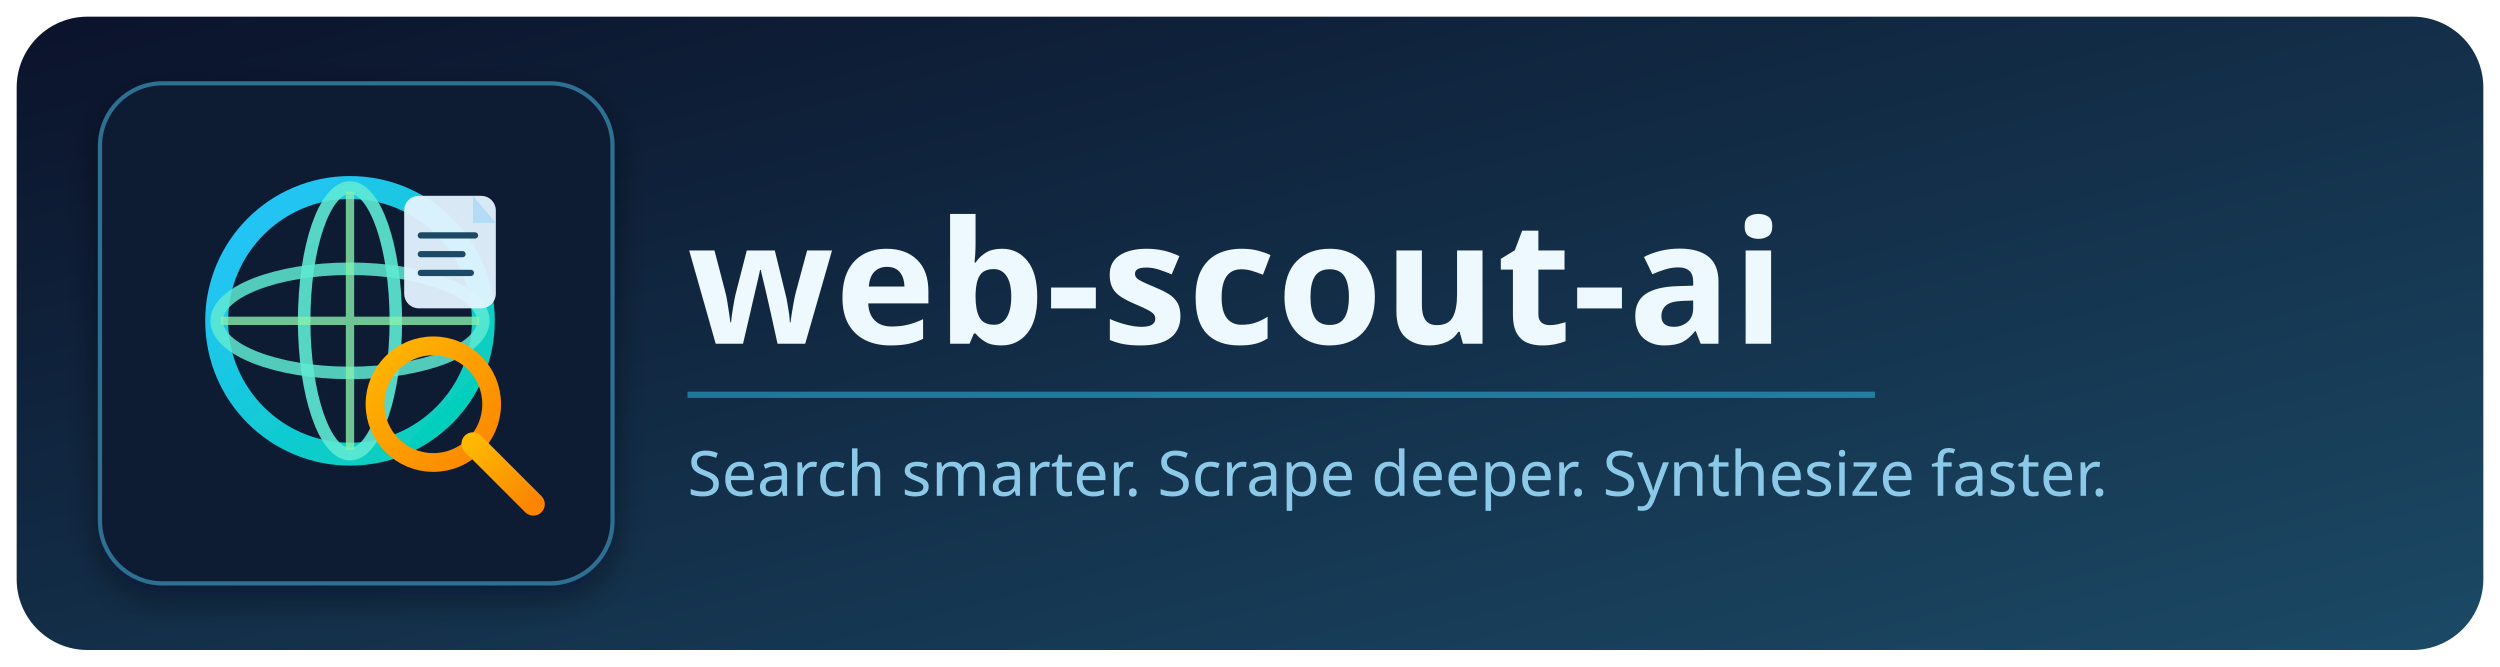
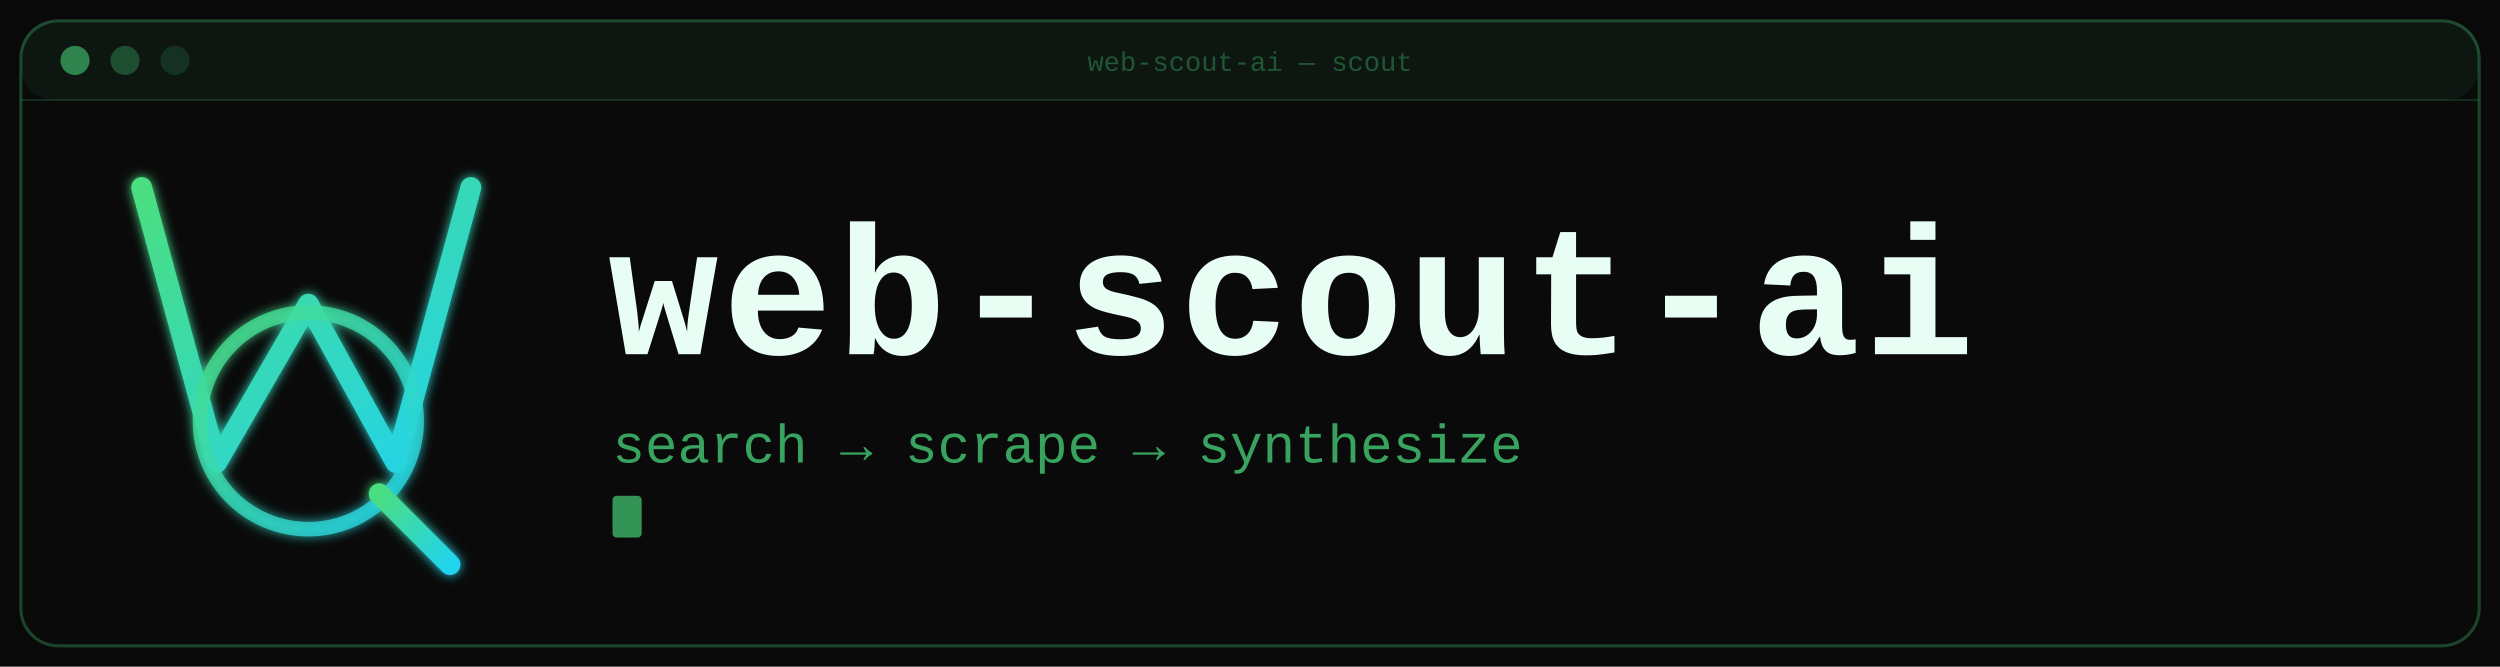
<svg xmlns="http://www.w3.org/2000/svg" width="1200" height="320" viewBox="0 0 1200 320" role="img" aria-labelledby="title desc">
  <defs>
-     <linearGradient id="bg" x1="0" y1="0" x2="1" y2="1">
-       <stop offset="0%" stop-color="#0b132b" />
-       <stop offset="100%" stop-color="#1b4965" />
+     <linearGradient id="sig" x1="0" y1="0" x2="1" y2="1">
+       <stop offset="0%" stop-color="#4ade80" />
+       <stop offset="100%" stop-color="#22d3ee" />
    </linearGradient>
-     <linearGradient id="mark" x1="0" y1="0" x2="1" y2="1">
-       <stop offset="0%" stop-color="#28c2ff" />
-       <stop offset="100%" stop-color="#00d1b2" />
-     </linearGradient>
-     <linearGradient id="accent" x1="0" y1="0" x2="1" y2="1">
-       <stop offset="0%" stop-color="#ffb703" />
-       <stop offset="100%" stop-color="#fb8500" />
-     </linearGradient>
-     <filter id="softShadow" x="-20%" y="-20%" width="140%" height="140%">
-       <feDropShadow dx="0" dy="6" stdDeviation="8" flood-color="#06101f" flood-opacity="0.45" />
+     <filter id="glow" x="-20%" y="-20%" width="140%" height="140%">
+       <feGaussianBlur stdDeviation="2.5" result="blur" />
+       <feMerge>
+         <feMergeNode in="blur" />
+         <feMergeNode in="SourceGraphic" />
+       </feMerge>
    </filter>
  </defs>
-   <rect x="8" y="8" width="1184" height="304" rx="34" fill="url(#bg)" />
-   <g transform="translate(48,40)" filter="url(#softShadow)">
-     <rect x="0" y="0" width="246" height="240" rx="30" fill="#0f1a32" stroke="#2f6f92" stroke-width="2" />
-     <g transform="translate(28,28)">
-       <circle cx="92" cy="86" r="64" fill="none" stroke="url(#mark)" stroke-width="11" />
-       <ellipse cx="92" cy="86" rx="22" ry="64" fill="none" stroke="#5eead4" stroke-width="6" opacity="0.9" />
-       <ellipse cx="92" cy="86" rx="64" ry="25" fill="none" stroke="#5eead4" stroke-width="6" opacity="0.85" />
-       <path d="M30 86h124M92 24v124" stroke="#86efac" stroke-width="4" opacity="0.8" />
-       <circle cx="132" cy="126" r="28" fill="none" stroke="url(#accent)" stroke-width="9" />
-       <path d="M151 145l29 29" stroke="url(#accent)" stroke-linecap="round" stroke-width="11" />
-       <g transform="translate(118,26)">
-         <rect x="0" y="0" width="44" height="54" rx="7" fill="#e2f3ff" opacity="0.95" />
-         <path d="M33 0v13h11" fill="#b4dcf7" />
-         <path d="M8 19h26M8 28h20M8 37h24" stroke="#1b4965" stroke-width="3" stroke-linecap="round" />
-       </g>
-     </g>
+   <rect width="1200" height="320" fill="#090909" />
+   <rect x="10" y="10" width="1180" height="300" rx="18" fill="#0d0d0d" stroke="#4ade80" stroke-width="1.5" opacity="0.28" />
+   <rect x="10" y="10" width="1180" height="38" rx="16" fill="#4ade80" opacity="0.06" />
+   <line x1="10" y1="48" x2="1190" y2="48" stroke="#4ade80" stroke-width="0.8" opacity="0.18" />
+   <circle cx="36" cy="29" r="7" fill="#4ade80" opacity="0.55" />
+   <circle cx="60" cy="29" r="7" fill="#4ade80" opacity="0.28" />
+   <circle cx="84" cy="29" r="7" fill="#4ade80" opacity="0.14" />
+   <text x="600" y="34" fill="#4ade80" font-size="13" font-family="'Courier New', Courier, monospace" text-anchor="middle" opacity="0.32">web-scout-ai — scout</text>
+   <g transform="translate(52,62)" filter="url(#glow)">
+     <path d="M16 28 L52 160 L96 84 L138 160 L174 28" fill="none" stroke="url(#sig)" stroke-width="10" stroke-linejoin="round" stroke-linecap="round" />
+     <circle cx="96" cy="140" r="52" fill="none" stroke="url(#sig)" stroke-width="7" opacity="0.8" />
+     <line x1="130" y1="175" x2="164" y2="209" stroke="url(#sig)" stroke-linecap="round" stroke-width="10" />
  </g>
-   <g transform="translate(330,70)">
-     <text x="0" y="95" fill="#eef8ff" font-size="82" font-family="Avenir Next, Segoe UI, Trebuchet MS, sans-serif" font-weight="700" letter-spacing="0.5">web-scout-ai</text>
-     <rect x="0" y="118" width="570" height="3" fill="#2bb6e6" opacity="0.55" />
-     <text x="0" y="168" fill="#8cc9e8" font-size="30" font-family="Avenir Next, Segoe UI, Trebuchet MS, sans-serif" font-weight="500">
-       Search smarter. Scrape deeper. Synthesize faster.
-     </text>
-   </g>
+   <text x="292" y="170" fill="#e8fdf4" font-size="88" font-family="'Courier New', Courier, monospace" font-weight="700" letter-spacing="2">web-scout-ai</text>
+   <text x="294" y="222" fill="#4ade80" font-size="26" font-family="'Courier New', Courier, monospace" opacity="0.72">search → scrape → synthesize</text>
+   <rect x="294" y="238" width="14" height="20" rx="2" fill="#4ade80" opacity="0.65" />
</svg>
